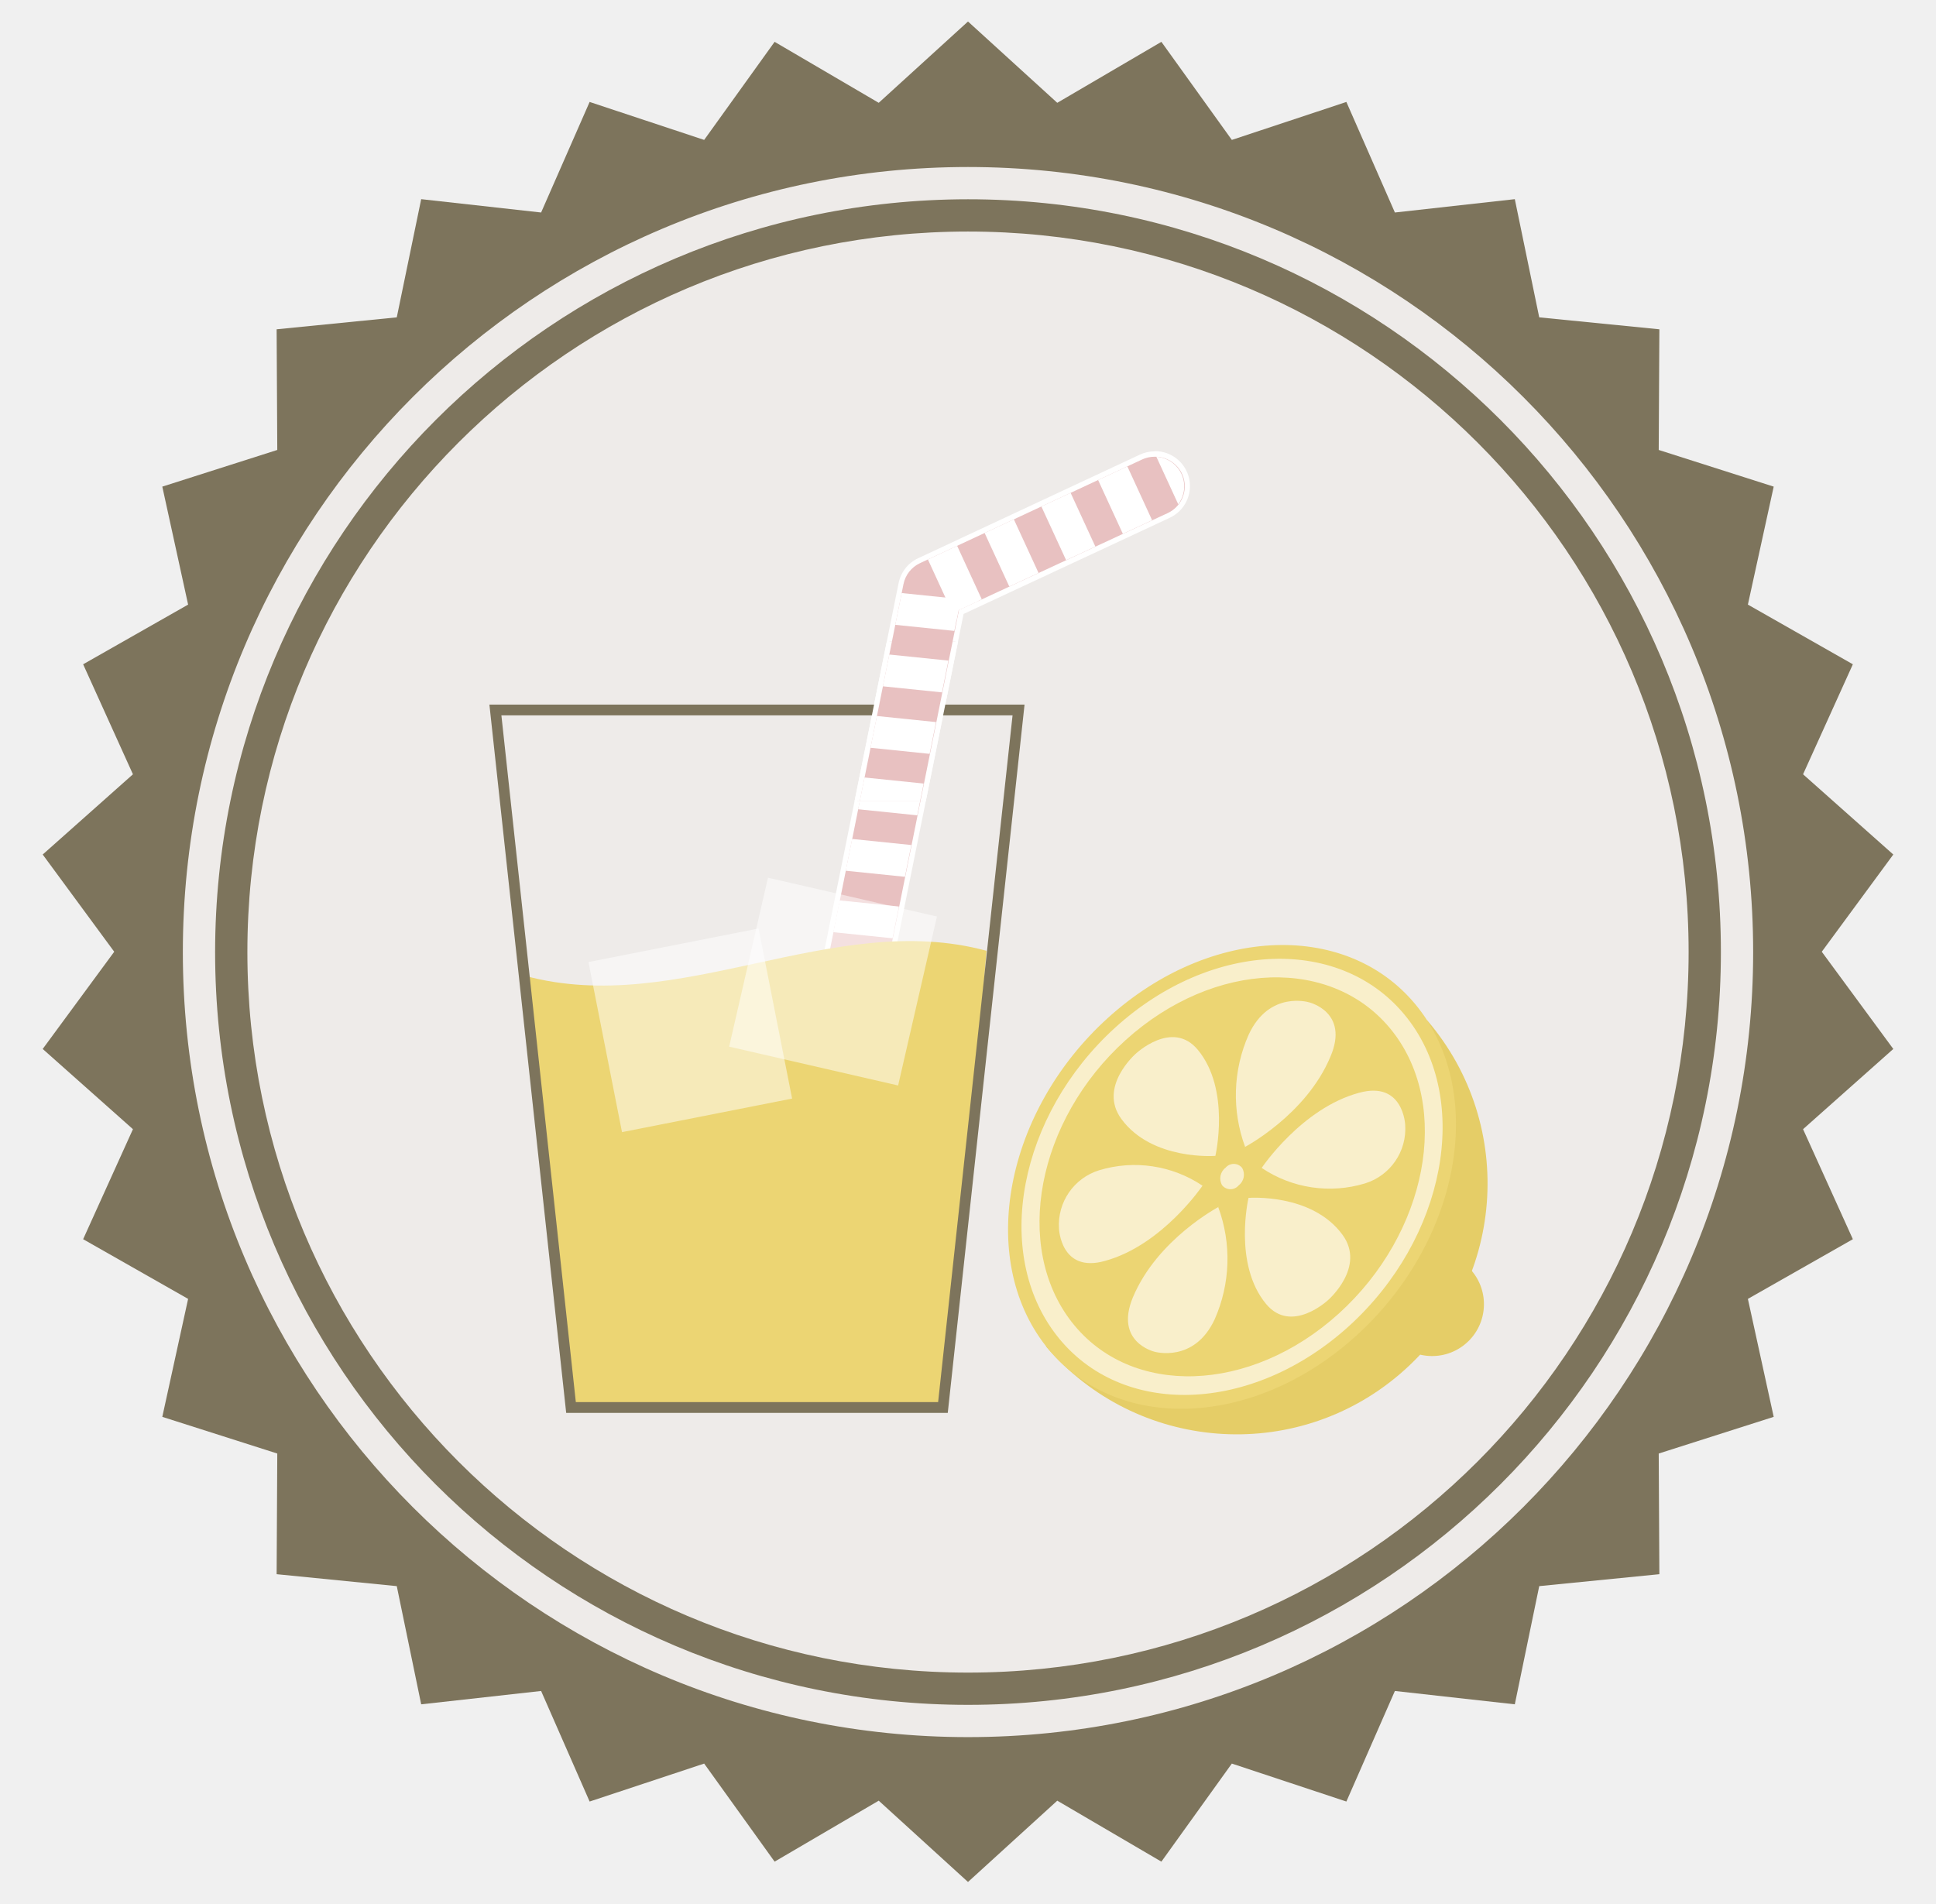
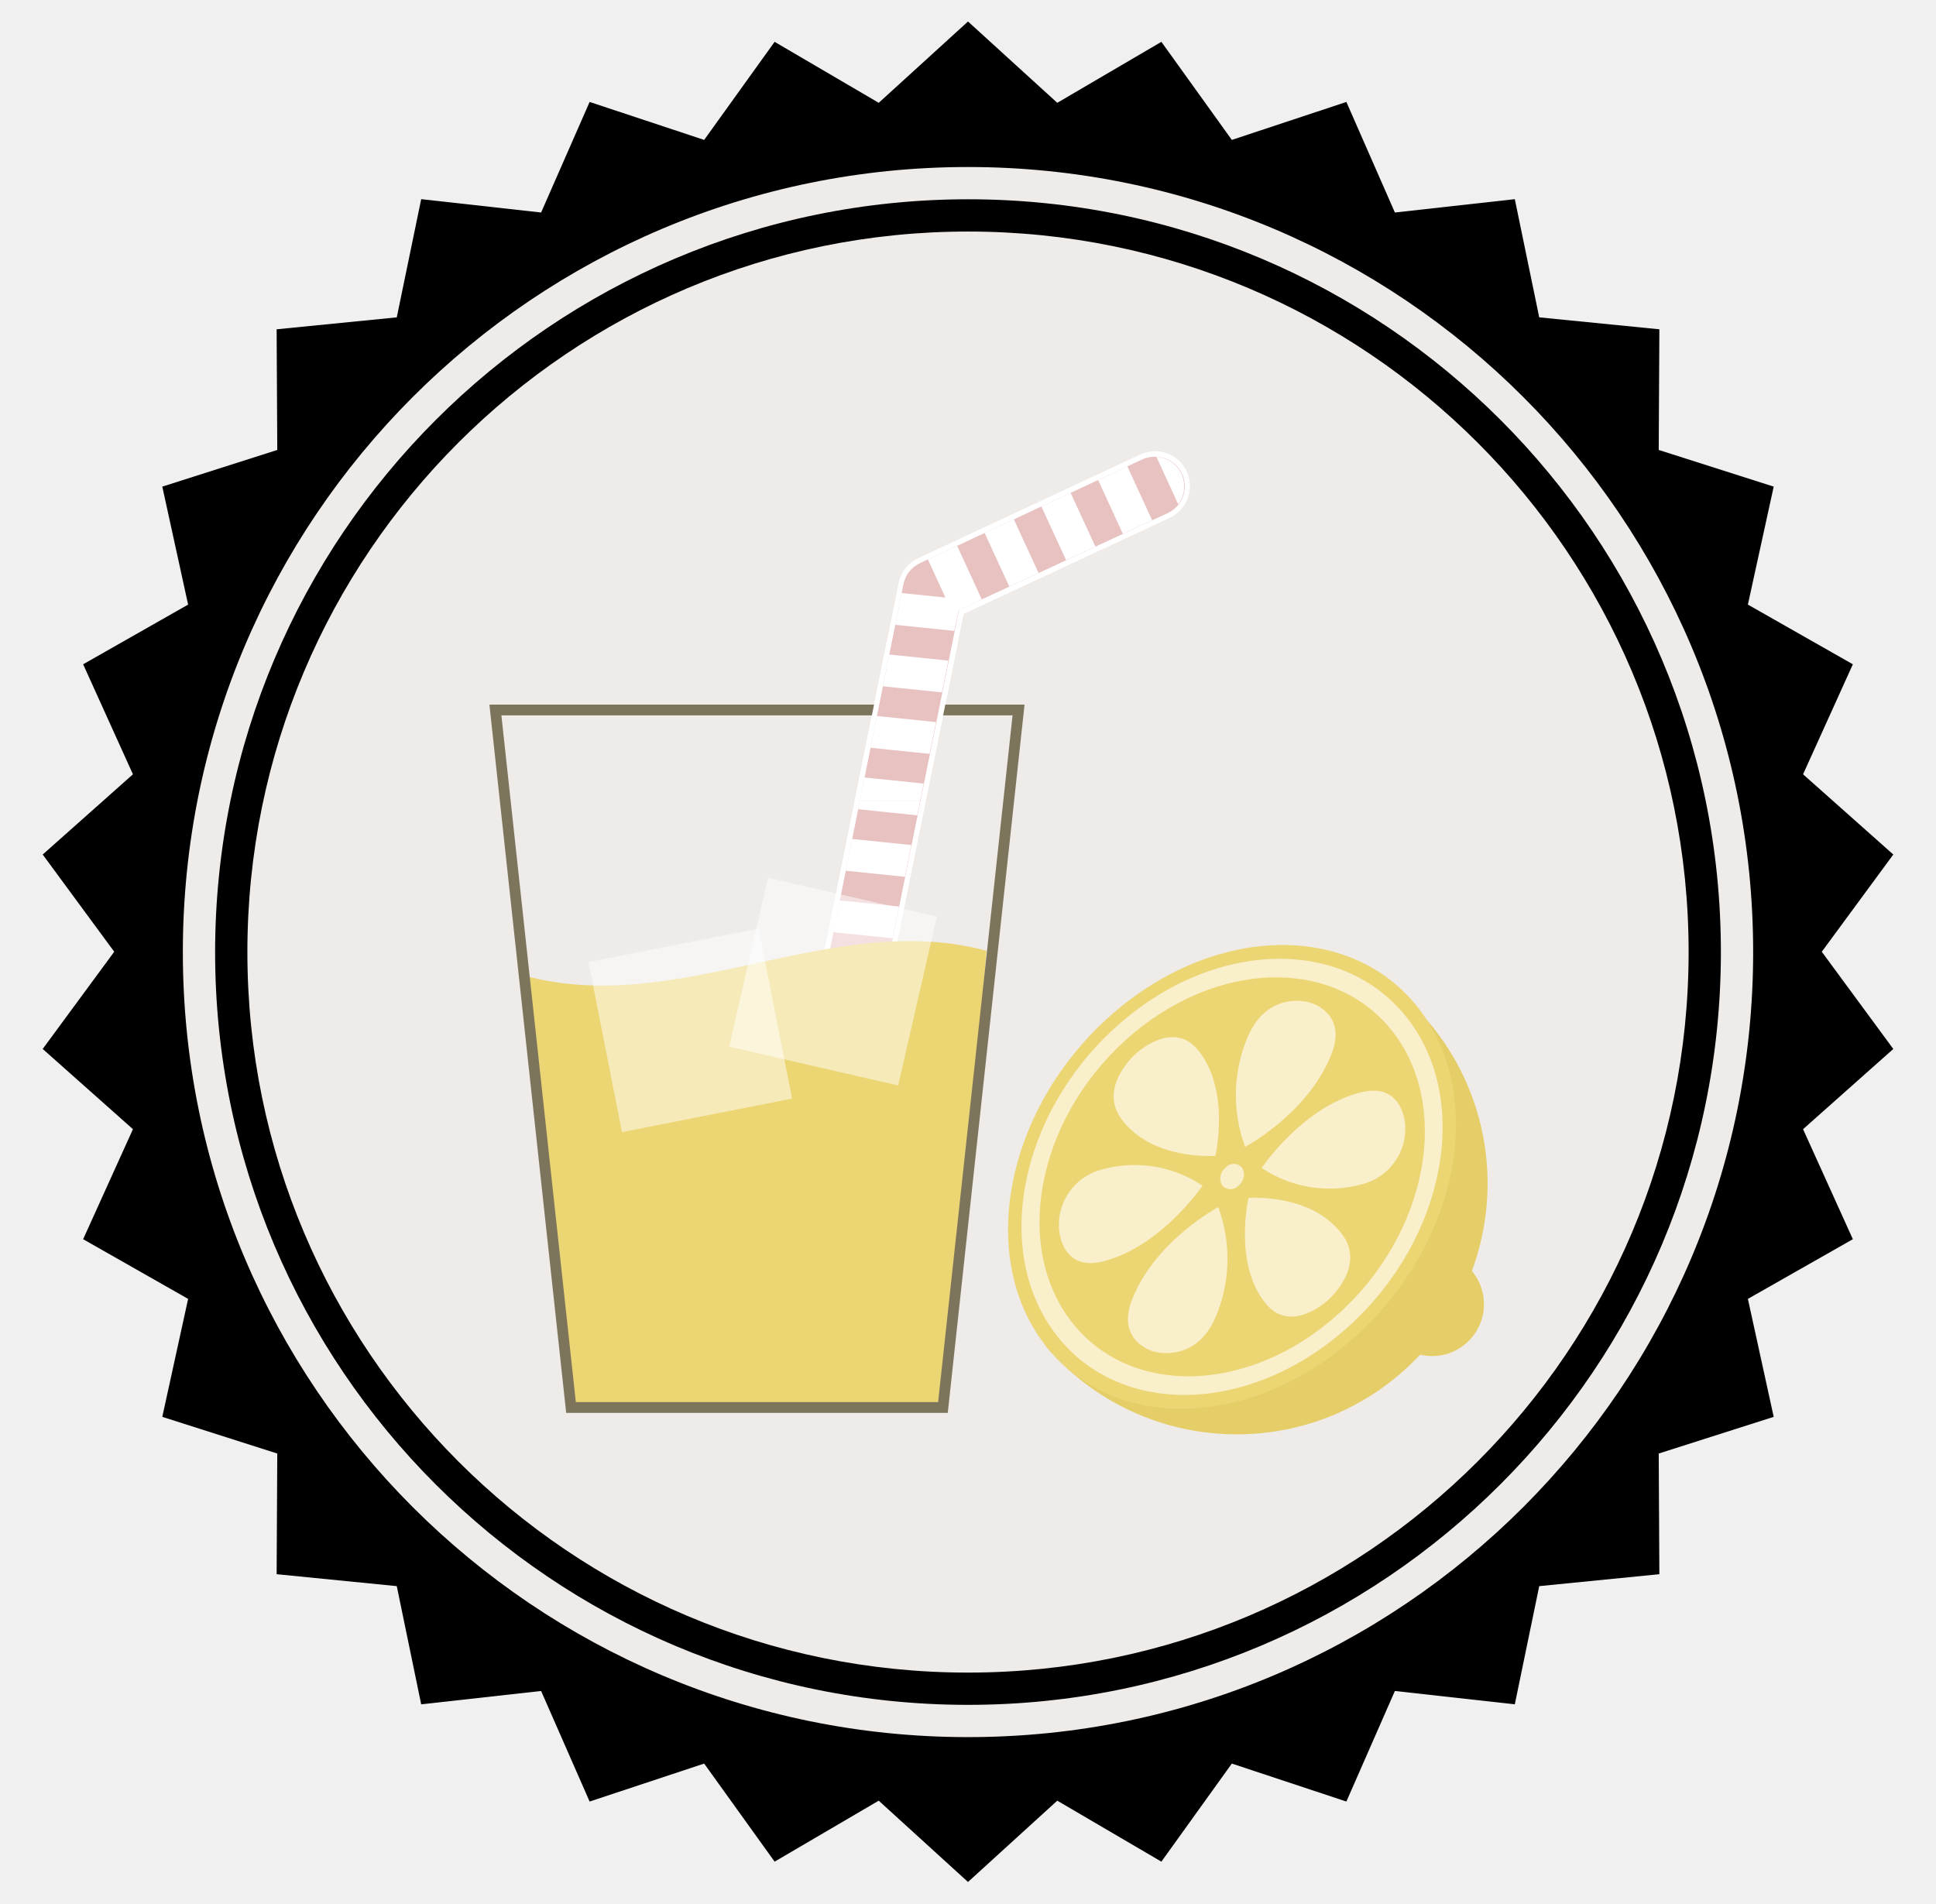
<svg xmlns="http://www.w3.org/2000/svg" viewBox="0 0 180 177">
  <defs>
-     <style>.share-cls-1,.share-cls-10,.share-cls-7{fill:none;}.share-cls-2{fill:#7d745c;}.share-cls-3{fill:#eeebe9;}.share-cls-4{fill:#e8c1c1;}.share-cls-5,.share-cls-9{fill:#fff;}.share-cls-6{clip-path:url(#clip-path);}.share-cls-7{stroke:#fff;stroke-width:3px;}.share-cls-10,.share-cls-7{stroke-miterlimit:10;}.share-cls-8{fill:#ecd573;}.share-cls-9{opacity:0.5;}.share-cls-10{stroke:#7d745c;}.share-cls-11{fill:#e5cd67;}.share-cls-12{fill:#f9efcb;}.share-cls-13{clip-path:url(#clip-path-2);}</style>
+     <style>.share-cls-1,.share-cls-10,.share-cls-7{fill:none;}.share-cls-3{fill:#eeebe9;}.share-cls-4{fill:#e8c1c1;}.share-cls-5,.share-cls-9{fill:#fff;}.share-cls-6{clip-path:url(#clip-path);}.share-cls-7{stroke:#fff;stroke-width:3px;}.share-cls-10,.share-cls-7{stroke-miterlimit:10;}.share-cls-8{fill:#ecd573;}.share-cls-9{opacity:0.5;}.share-cls-10{stroke:#7d745c;}.share-cls-11{fill:#e5cd67;}.share-cls-12{fill:#f9efcb;}.share-cls-13{clip-path:url(#clip-path-2);}</style>
    <clipPath id="clip-path">
      <path class="share-cls-1" d="M72.28,129.2a2.76,2.76,0,0,1-2.7-3.3L84,54.32a2.75,2.75,0,0,1,1.53-1.95l20.65-9.64a2.75,2.75,0,1,1,2.33,5l-19.39,9L75,127A2.75,2.75,0,0,1,72.28,129.2Z" />
    </clipPath>
    <clipPath id="clip-path-2">
      <rect class="share-cls-1" x="75.5" y="59.63" width="16.88" height="14.88" />
    </clipPath>
  </defs>
  <g id="outer_circle" data-name="outer circle">
-     <polygon class="share-cls-2" points="90 2 98.3 9.56 107.98 3.89 114.53 13.01 125.18 9.48 129.69 19.76 140.84 18.52 143.11 29.51 154.28 30.62 154.22 41.84 164.91 45.25 162.51 56.22 172.27 61.77 167.64 72 176.03 79.46 169.38 88.5 176.03 97.54 167.64 105 172.27 115.23 162.51 120.78 164.91 131.75 154.22 135.16 154.28 146.38 143.11 147.49 140.84 158.48 129.69 157.24 125.18 167.52 114.53 163.99 107.98 173.11 98.3 167.44 90 175 81.7 167.44 72.02 173.11 65.47 163.99 54.82 167.52 50.31 157.24 39.16 158.48 36.89 147.49 25.72 146.38 25.78 135.16 15.09 131.75 17.49 120.78 7.73 115.23 12.36 105 3.97 97.54 10.62 88.5 3.97 79.46 12.36 72 7.73 61.77 17.49 56.22 15.09 45.25 25.78 41.84 25.72 30.62 36.89 29.51 39.16 18.52 50.31 19.76 54.82 9.48 65.47 13.01 72.02 3.89 81.7 9.56 90 2" />
+     <polygon class="illustration-badge" points="90 2 98.3 9.56 107.98 3.89 114.53 13.01 125.18 9.48 129.69 19.76 140.84 18.52 143.11 29.51 154.28 30.62 154.22 41.84 164.91 45.25 162.51 56.22 172.27 61.77 167.64 72 176.03 79.46 169.38 88.5 176.03 97.54 167.64 105 172.27 115.23 162.51 120.78 164.91 131.75 154.22 135.16 154.28 146.38 143.11 147.49 140.84 158.48 129.69 157.24 125.18 167.52 114.53 163.99 107.98 173.11 98.3 167.44 90 175 81.7 167.44 72.02 173.11 65.47 163.99 54.82 167.52 50.31 157.24 39.16 158.48 36.89 147.49 25.72 146.38 25.78 135.16 15.09 131.75 17.49 120.78 7.73 115.23 12.36 105 3.97 97.54 10.62 88.5 3.97 79.46 12.36 72 7.73 61.77 17.49 56.22 15.09 45.25 25.78 41.84 25.72 30.62 36.89 29.51 39.16 18.52 50.31 19.76 54.82 9.48 65.47 13.01 72.02 3.89 81.7 9.56 90 2" />
    <path class="share-cls-3" d="M90,158.47a70,70,0,1,1,70-70A70.05,70.05,0,0,1,90,158.47Z" />
-     <path class="share-cls-2" d="M90,21.53a67,67,0,1,1-67,67,67,67,0,0,1,67-67m0-6a73,73,0,1,0,73,73,73,73,0,0,0-73-73Z" />
+     <path class="illustration-badge" d="M90,21.53a67,67,0,1,1-67,67,67,67,0,0,1,67-67m0-6a73,73,0,1,0,73,73,73,73,0,0,0-73-73Z" />
    <path class="share-cls-3" d="M90,18.53a70,70,0,1,1-70,70,70.05,70.05,0,0,1,70-70m0-3a73,73,0,1,0,73,73,73,73,0,0,0-73-73Z" />
  </g>
  <g id="illustrations">
    <g id="share">
      <g id="straw">
        <path class="share-cls-4" d="M72.28,129.45a3,3,0,0,1-.6-.06,3,3,0,0,1-2.35-3.54L83.79,54.27a3,3,0,0,1,1.67-2.13l20.65-9.64a3,3,0,0,1,1.27-.28,3,3,0,0,1,1.27,5.73l-19.27,9L75.22,127A3,3,0,0,1,72.28,129.45Z" />
        <path class="share-cls-5" d="M107.38,42.47a2.75,2.75,0,0,1,1.17,5.25l-19.39,9L75,127a2.75,2.75,0,1,1-5.4-1.09L84,54.32a2.75,2.75,0,0,1,1.53-1.95l20.65-9.64a2.74,2.74,0,0,1,1.16-.26m0-.5h0a3.23,3.23,0,0,0-1.37.31L85.36,51.91a3.26,3.26,0,0,0-1.81,2.3L69.09,125.8a3.25,3.25,0,0,0,2.54,3.83,3.25,3.25,0,0,0,3.83-2.54l14.13-70,19.16-8.94a3.25,3.25,0,0,0-1.38-6.2Z" />
        <g class="share-cls-6">
          <line class="share-cls-7" x1="77.52" y1="129.03" x2="64.09" y2="127.65" />
          <line class="share-cls-7" x1="79.73" y1="123.99" x2="66.3" y2="122.61" />
          <line class="share-cls-7" x1="81.94" y1="118.95" x2="68.52" y2="117.56" />
          <line class="share-cls-7" x1="84.15" y1="113.9" x2="70.73" y2="112.52" />
          <line class="share-cls-7" x1="86.37" y1="108.86" x2="72.94" y2="107.48" />
          <line class="share-cls-7" x1="88.58" y1="103.82" x2="75.16" y2="102.44" />
          <line class="share-cls-7" x1="89.11" y1="98.04" x2="75.69" y2="96.66" />
          <line class="share-cls-7" x1="89.64" y1="92.26" x2="76.22" y2="90.88" />
          <line class="share-cls-7" x1="90.18" y1="86.48" x2="76.75" y2="85.1" />
          <line class="share-cls-7" x1="90.71" y1="80.7" x2="77.28" y2="79.32" />
          <line class="share-cls-7" x1="91.24" y1="74.92" x2="77.82" y2="73.54" />
          <line class="share-cls-7" x1="91.77" y1="69.14" x2="78.35" y2="67.76" />
          <line class="share-cls-7" x1="92.3" y1="63.36" x2="78.88" y2="61.98" />
          <line class="share-cls-7" x1="92.84" y1="57.58" x2="79.41" y2="56.2" />
          <line class="share-cls-7" x1="85.33" y1="46.39" x2="91.52" y2="59.84" />
          <line class="share-cls-7" x1="90.64" y1="44.01" x2="96.84" y2="57.47" />
          <line class="share-cls-7" x1="95.96" y1="41.64" x2="102.16" y2="55.1" />
          <line class="share-cls-7" x1="101.28" y1="39.27" x2="107.47" y2="52.73" />
          <line class="share-cls-7" x1="106.6" y1="36.9" x2="112.79" y2="50.35" />
          <line class="share-cls-7" x1="111.91" y1="34.52" x2="118.11" y2="47.98" />
        </g>
      </g>
      <g id="lemonade">
        <path class="share-cls-8" d="M89.21,119c-12.63-3.43-25.26,2.74-37.88-.7q-1.26-13.85-2.51-27.56c14.3,3.88,28.6-6.2,42.9-2.33Q90.46,103.77,89.21,119Z" />
        <polygon class="share-cls-8" points="87.82 131.03 52.94 131.09 51.39 115.55 89.31 115.55 87.82 131.03" />
        <rect class="share-cls-9" x="56.12" y="87.74" width="16.12" height="16.12" transform="translate(-17.33 14.24) rotate(-11.16)" />
        <rect class="share-cls-9" x="69.39" y="83.22" width="16.12" height="16.12" transform="translate(22.41 -15.03) rotate(12.94)" />
        <polygon class="share-cls-10" points="87.67 130.88 94.7 66.02 46.06 66.02 53.09 130.88 87.67 130.88" />
      </g>
      <path class="share-cls-11" d="M132.71,94.9a23.32,23.32,0,1,1-35.45,30.31" />
      <circle class="share-cls-11" cx="133.15" cy="121.28" r="4.82" transform="translate(-46.6 109.97) rotate(-38.73)" />
      <path class="share-cls-8" d="M126.09,124.21c-9.57,8.68-22.49,9.09-28.87.93S93.44,103.33,103,94.66s22.49-9.09,28.87-.93S135.66,115.54,126.09,124.21Z" />
      <path class="share-cls-12" d="M125.4,123.33c-9,8.15-21.14,8.55-27.14.87s-3.55-20.5,5.44-28.66,21.14-8.55,27.14-.87S134.39,115.17,125.4,123.33Z" />
      <path class="share-cls-8" d="M124.48,122.14c-8.23,7.46-19.35,7.82-24.83.8s-3.25-18.76,5-26.22,19.35-7.82,24.83-.8S132.71,114.68,124.48,122.14Z" />
      <path class="share-cls-12" d="M113,107.48h0s1.44-6.17-1.64-9.87c-2.37-2.84-5.77.38-5.77.38h0s-3.52,3.07-1.33,6.06c2.86,3.9,8.74,3.43,8.74,3.43h0Z" />
      <path class="share-cls-12" d="M116.08,111.39h0s5.89-.47,8.74,3.43c2.19,3-1.33,6.06-1.33,6.06h0s-3.41,3.21-5.77.38c-3.08-3.7-1.64-9.86-1.64-9.87h0Z" />
      <path class="share-cls-12" d="M111.81,110.26h0a11.33,11.33,0,0,0-9.62-1.44,5.32,5.32,0,0,0-3.73,5.43h0s.16,4.16,4.27,3c5.35-1.46,9.07-7,9.08-7h0Z" />
      <path class="share-cls-12" d="M117.3,108.61h0s3.72-5.57,9.08-7c4.11-1.12,4.27,3,4.27,3h0a5.32,5.32,0,0,1-3.73,5.43,11.33,11.33,0,0,1-9.62-1.44h0Z" />
      <path class="share-cls-12" d="M113.33,112.21h0s-5.73,3-8,8.43c-1.73,4.17,2,5.05,2,5.05h0s3.69,1.09,5.6-3a13.88,13.88,0,0,0,.33-10.46h0Z" />
      <path class="share-cls-12" d="M115.77,106.66h0a13.88,13.88,0,0,1,.33-10.46c1.92-4.12,5.6-3,5.6-3h0s3.78.89,2,5.05c-2.26,5.43-8,8.43-8,8.43h0Z" />
      <path class="share-cls-12" d="M115.17,110.22a1,1,0,0,1-1.54,0,1.25,1.25,0,0,1,.31-1.63,1,1,0,0,1,1.54,0A1.25,1.25,0,0,1,115.17,110.22Z" />
      <g class="share-cls-13">
        <g id="straw-2" data-name="straw">
          <path class="share-cls-4" d="M72.28,129.45a3,3,0,0,1-.6-.06,3,3,0,0,1-2.35-3.54L83.79,54.27a3,3,0,0,1,1.67-2.13l20.65-9.64a3,3,0,0,1,1.27-.28,3,3,0,0,1,1.27,5.73l-19.27,9L75.22,127A3,3,0,0,1,72.28,129.45Z" />
          <path class="share-cls-5" d="M107.38,42.47a2.75,2.75,0,0,1,1.17,5.25l-19.39,9L75,127a2.75,2.75,0,1,1-5.4-1.09L84,54.32a2.75,2.75,0,0,1,1.53-1.95l20.65-9.64a2.74,2.74,0,0,1,1.16-.26m0-.5h0a3.23,3.23,0,0,0-1.37.31L85.36,51.91a3.26,3.26,0,0,0-1.81,2.3L69.09,125.8a3.25,3.25,0,0,0,2.54,3.83,3.25,3.25,0,0,0,3.83-2.54l14.13-70,19.16-8.94a3.25,3.25,0,0,0-1.38-6.2Z" />
          <g class="share-cls-6">
            <line class="share-cls-7" x1="77.52" y1="129.03" x2="64.09" y2="127.65" />
            <line class="share-cls-7" x1="79.73" y1="123.99" x2="66.3" y2="122.61" />
            <line class="share-cls-7" x1="81.94" y1="118.95" x2="68.52" y2="117.56" />
            <line class="share-cls-7" x1="84.15" y1="113.9" x2="70.73" y2="112.52" />
            <line class="share-cls-7" x1="86.37" y1="108.86" x2="72.94" y2="107.48" />
            <line class="share-cls-7" x1="88.58" y1="103.82" x2="75.16" y2="102.44" />
            <line class="share-cls-7" x1="89.11" y1="98.04" x2="75.69" y2="96.66" />
            <line class="share-cls-7" x1="89.64" y1="92.26" x2="76.22" y2="90.88" />
            <line class="share-cls-7" x1="90.18" y1="86.48" x2="76.75" y2="85.1" />
            <line class="share-cls-7" x1="90.71" y1="80.7" x2="77.28" y2="79.32" />
            <line class="share-cls-7" x1="91.24" y1="74.92" x2="77.82" y2="73.54" />
            <line class="share-cls-7" x1="91.77" y1="69.14" x2="78.35" y2="67.76" />
            <line class="share-cls-7" x1="92.3" y1="63.36" x2="78.88" y2="61.98" />
            <line class="share-cls-7" x1="92.84" y1="57.58" x2="79.41" y2="56.2" />
            <line class="share-cls-7" x1="85.33" y1="46.39" x2="91.52" y2="59.84" />
            <line class="share-cls-7" x1="90.64" y1="44.01" x2="96.84" y2="57.47" />
            <line class="share-cls-7" x1="95.96" y1="41.64" x2="102.16" y2="55.1" />
            <line class="share-cls-7" x1="101.28" y1="39.27" x2="107.47" y2="52.73" />
            <line class="share-cls-7" x1="106.6" y1="36.9" x2="112.79" y2="50.35" />
            <line class="share-cls-7" x1="111.91" y1="34.52" x2="118.11" y2="47.98" />
          </g>
        </g>
      </g>
    </g>
  </g>
</svg>
